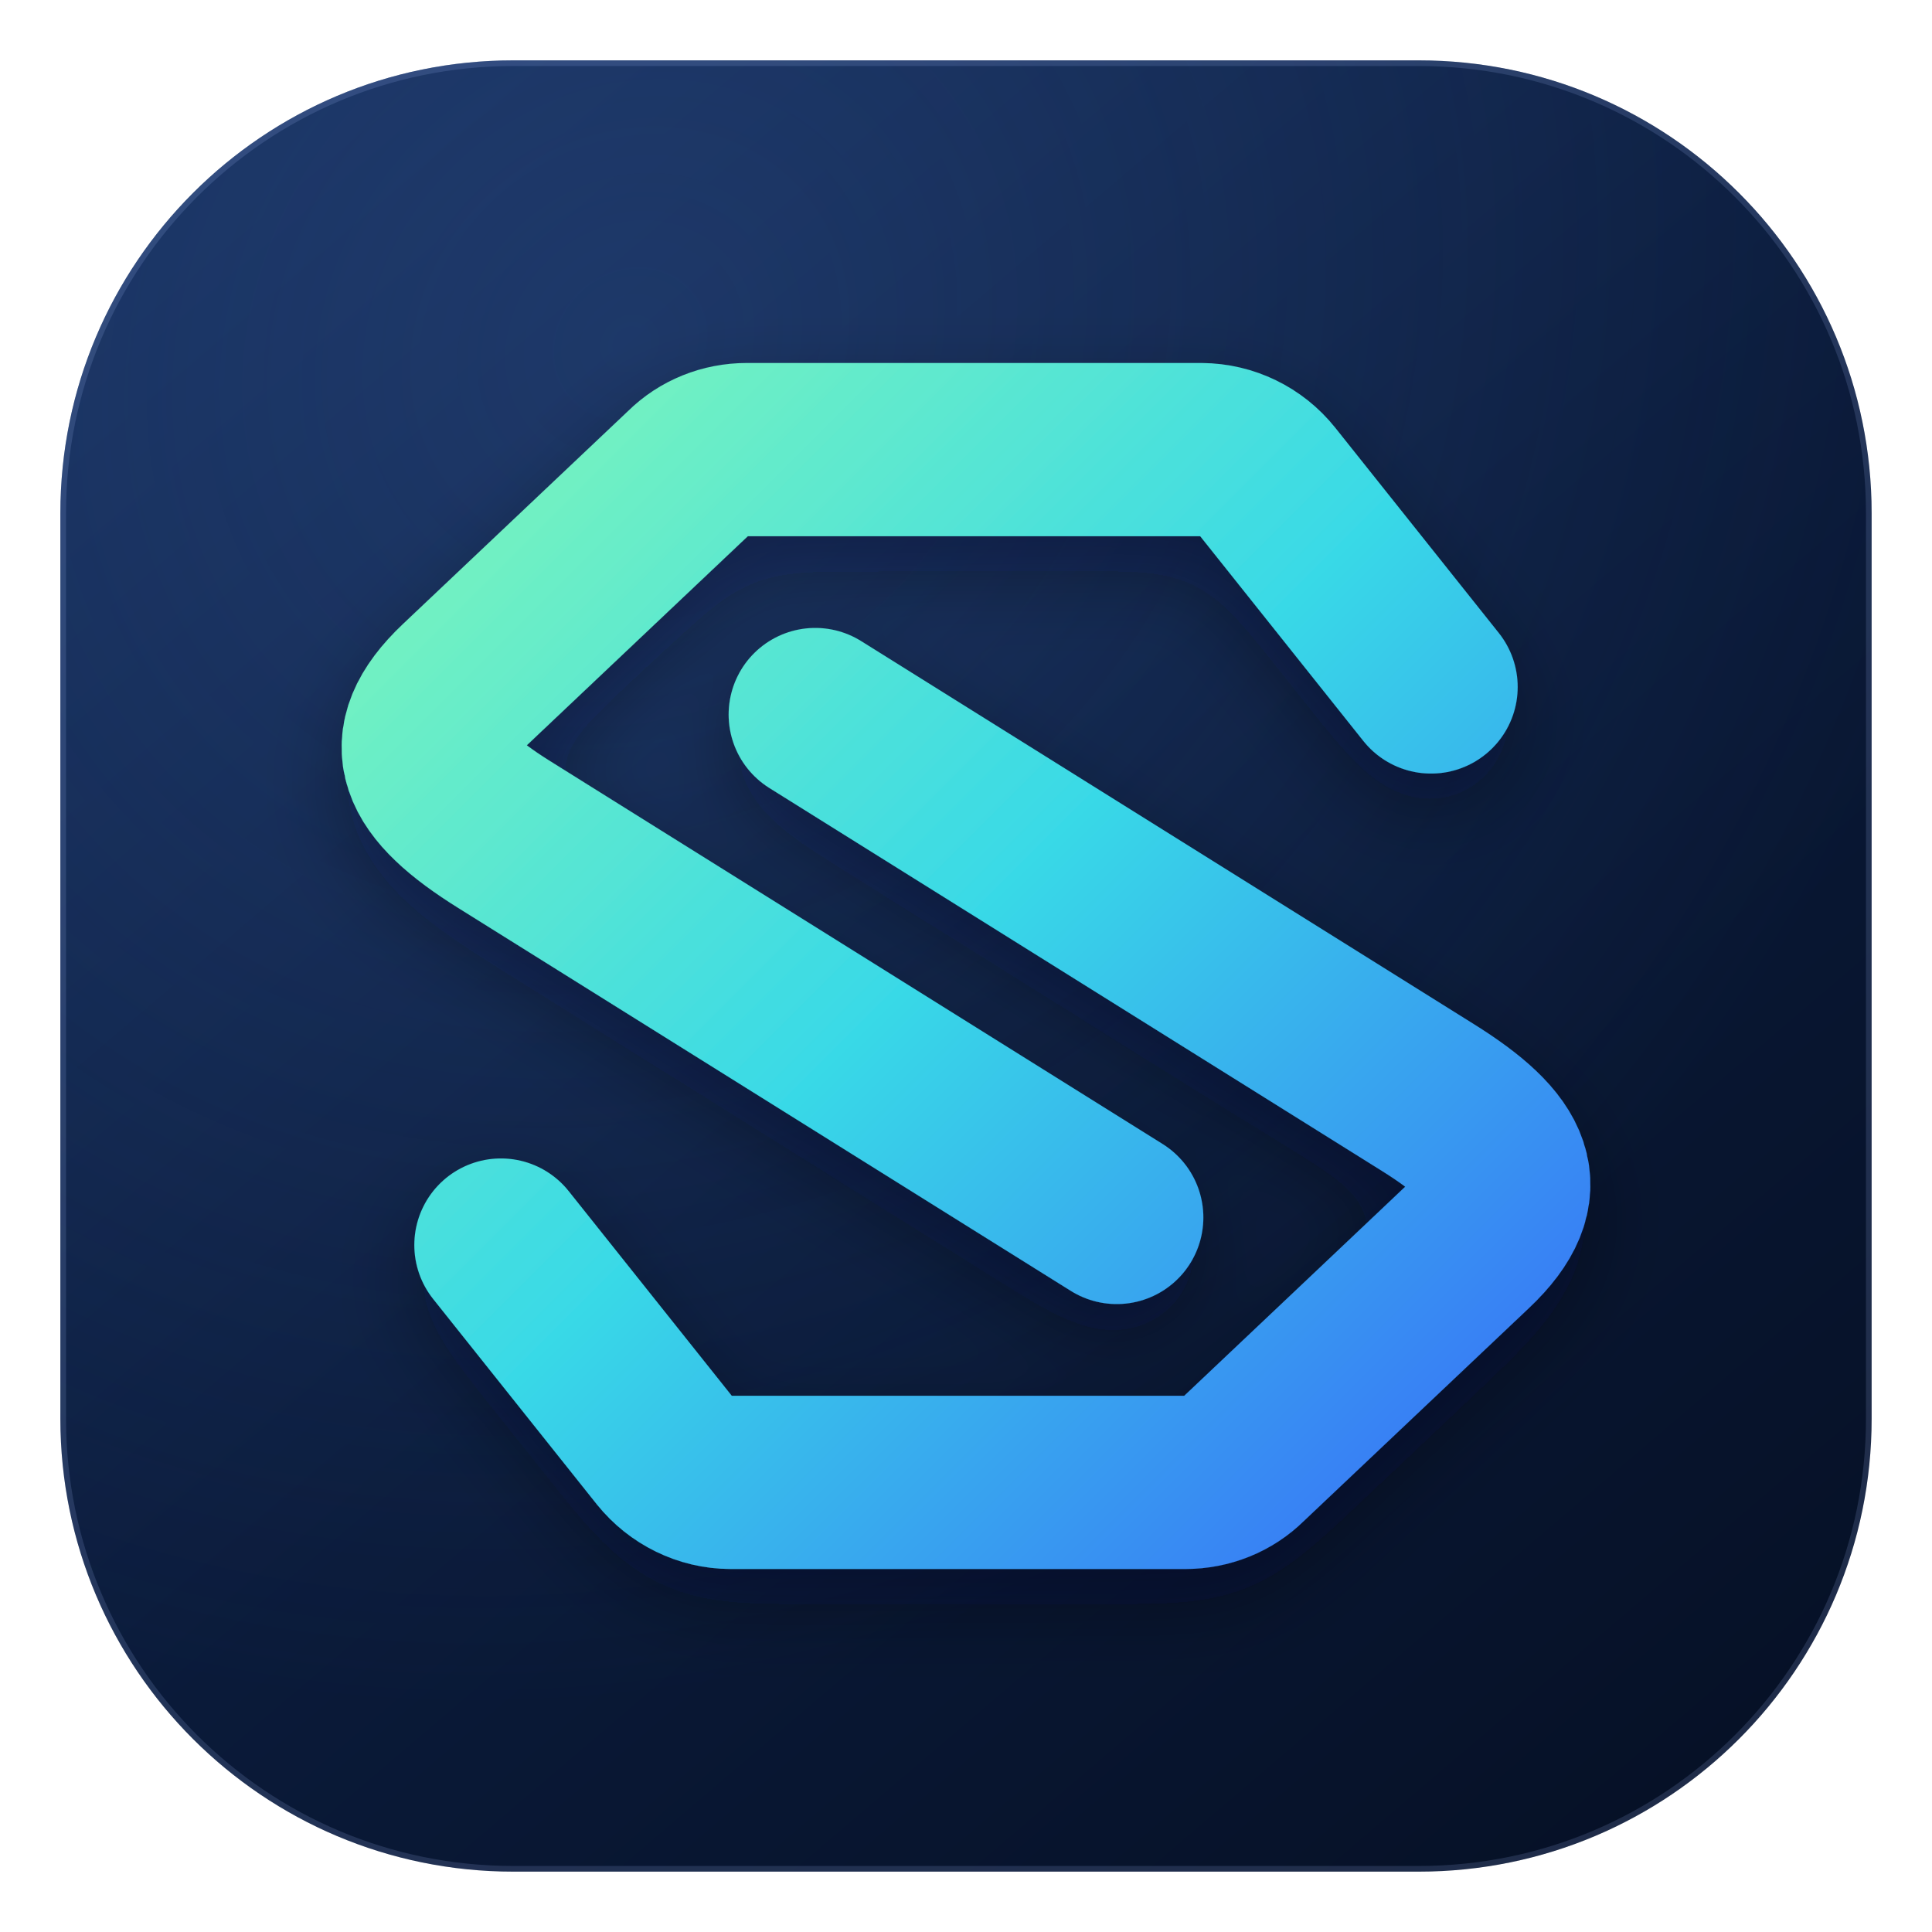
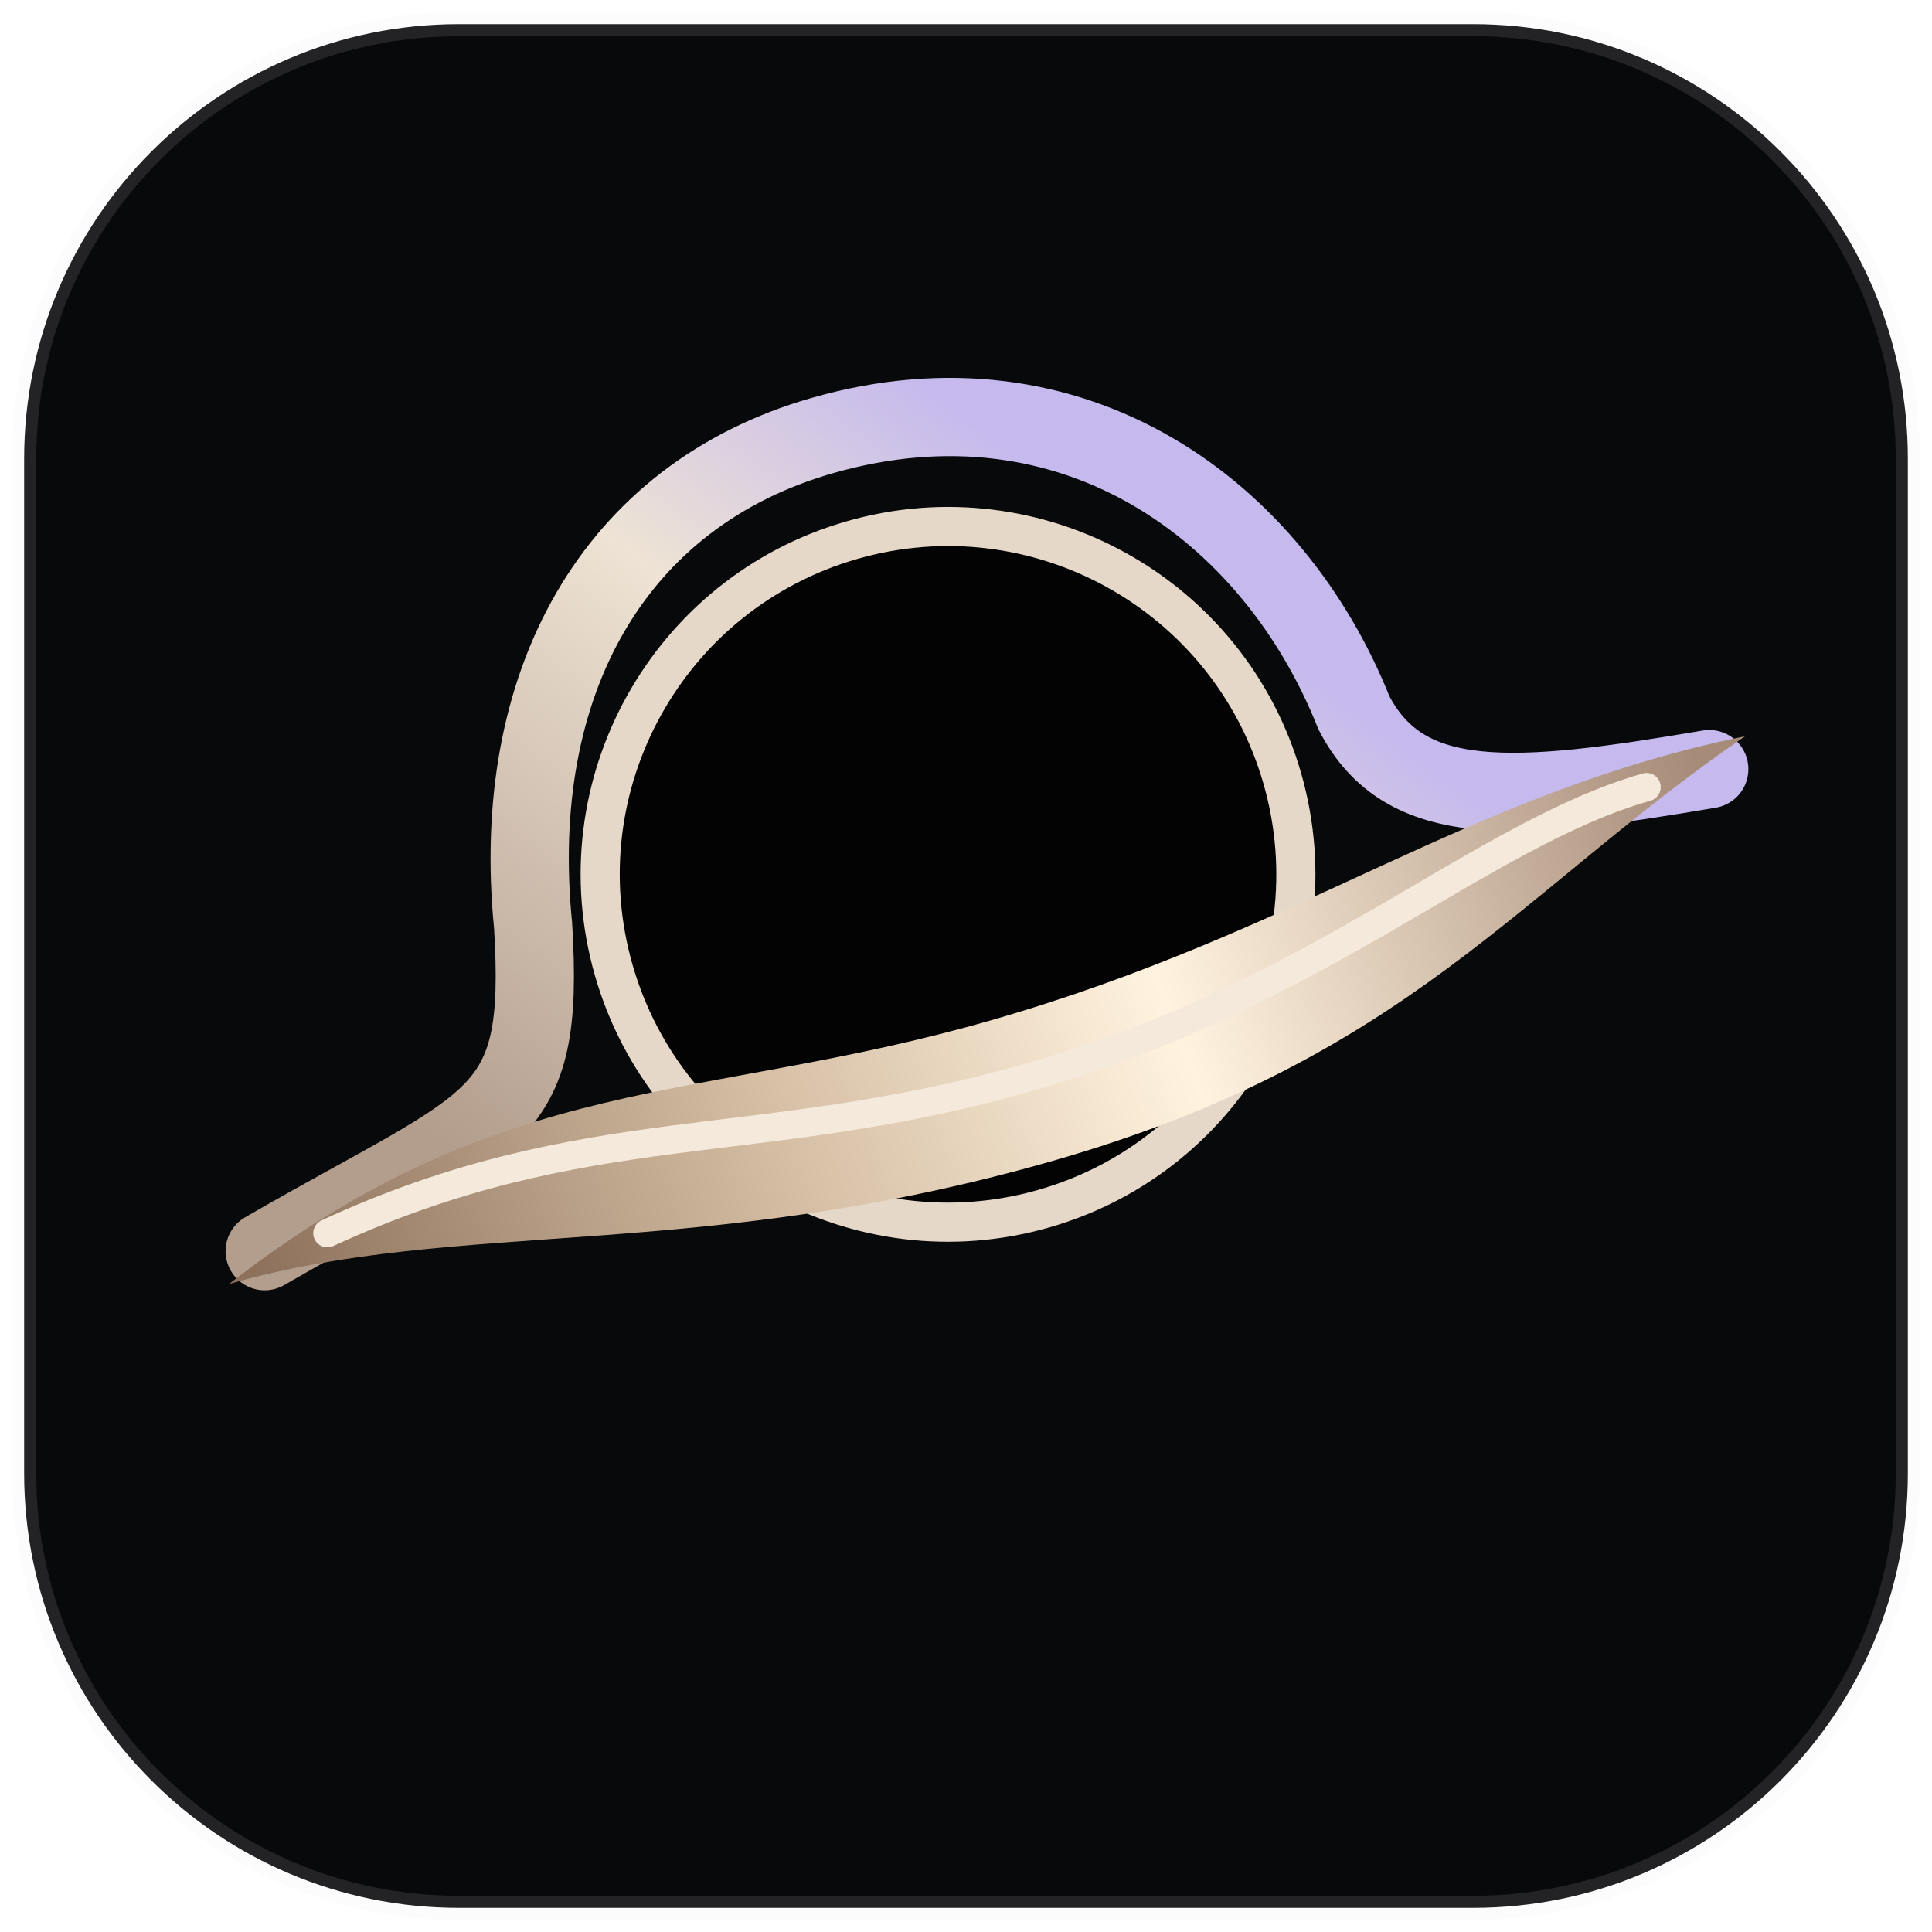
- <svg xmlns="http://www.w3.org/2000/svg" viewBox="0 0 512 512" role="img" aria-labelledby="title desc">
+ <svg xmlns="http://www.w3.org/2000/svg" viewBox="0 0 80 80" role="img" aria-labelledby="logo-title logo-desc">
  <defs>
-     <linearGradient id="s2a-bg" x1="72" y1="44" x2="442" y2="478" gradientUnits="userSpaceOnUse">
-       <stop stop-color="#142B56" />
-       <stop offset=".52" stop-color="#0A1A39" />
-       <stop offset="1" stop-color="#061127" />
+     <linearGradient id="accretion" x1="5" y1="45" x2="75" y2="39" gradientUnits="userSpaceOnUse">
+       <stop stop-color="#8d715c" />
+       <stop offset=".35" stop-color="#d5bea4" />
+       <stop offset=".62" stop-color="#fff3df" />
+       <stop offset="1" stop-color="#a68b78" />
    </linearGradient>
-     <radialGradient id="s2a-ambient" cx="0" cy="0" r="1" gradientUnits="userSpaceOnUse" gradientTransform="translate(168 92) rotate(51) scale(342 382)">
-       <stop stop-color="#3E68B0" stop-opacity=".28" />
-       <stop offset="1" stop-color="#3E68B0" stop-opacity="0" />
-     </radialGradient>
-     <linearGradient id="s2a-brand" x1="4" y1="4" x2="20" y2="20" gradientUnits="userSpaceOnUse">
-       <stop stop-color="#79F4BD" />
-       <stop offset=".48" stop-color="#39D9E7" />
-       <stop offset="1" stop-color="#3875F6" />
+     <linearGradient id="lens" x1="20" y1="42" x2="53" y2="17" gradientUnits="userSpaceOnUse">
+       <stop stop-color="#b39d8d" />
+       <stop offset=".65" stop-color="#eee3d4" />
+       <stop offset="1" stop-color="#c5b9ee" />
    </linearGradient>
-     <filter id="s2a-shadow" x="-25%" y="-25%" width="150%" height="165%" color-interpolation-filters="sRGB">
-       <feDropShadow dx="0" dy=".55" stdDeviation=".65" flood-color="#020817" flood-opacity=".34" />
-     </filter>
  </defs>
-   <rect x="16" y="16" width="480" height="480" rx="120" fill="url(#s2a-bg)" />
-   <rect x="16" y="16" width="480" height="480" rx="120" fill="url(#s2a-ambient)" />
-   <rect x="16.75" y="16.75" width="478.5" height="478.5" rx="119.25" fill="none" stroke="#A5BFFF" stroke-opacity=".16" stroke-width="1.5" />
-   <g transform="translate(52 52) scale(17)" fill="none" stroke="url(#s2a-brand)" stroke-linecap="round" stroke-linejoin="round" stroke-width="2.7" filter="url(#s2a-shadow)">
-     <path d="m19.25 7.65-2.55-3.2a1.33 1.33 0 0 0-1.03-.5H8.58c-.34 0-.67.13-.91.37L4.15 7.65c-.93.88-.6 1.52.65 2.3l9.55 5.97" />
-     <path d="m4.75 16.35 2.55 3.2c.25.31.63.5 1.03.5h7.09c.34 0 .67-.13.91-.37l3.52-3.33c.93-.88.6-1.52-.65-2.3L9.65 8.08" />
+   <rect x="1" y="1" width="78" height="78" rx="18" fill="#08090b" stroke="#ece8e1" stroke-opacity=".12" />
+   <g transform="translate(4 10) scale(.9) rotate(-16 40 32)" fill="none">
+     <path d="M5 37C17 34 19 35 21 26C23 15 30 8 40 8C52 8 59 17 60 27C61 32 66 33 75 34" stroke="url(#lens)" stroke-width="3.6" stroke-linecap="round" />
+     <circle cx="40" cy="29" r="16" fill="#030304" stroke="#e5d8c8" stroke-width="1.8" />
+     <path d="M3 38C18 32 26 36 40 36C55 36 64 32 77 33C65 37 58 43 41 43C24 43 14 38 3 38Z" fill="url(#accretion)" />
+     <path d="M8 37C21 35 28 39 41 39C55 39 64 34 72 34" stroke="#f4e9da" stroke-width="1.3" stroke-linecap="round" />
  </g>
</svg>
